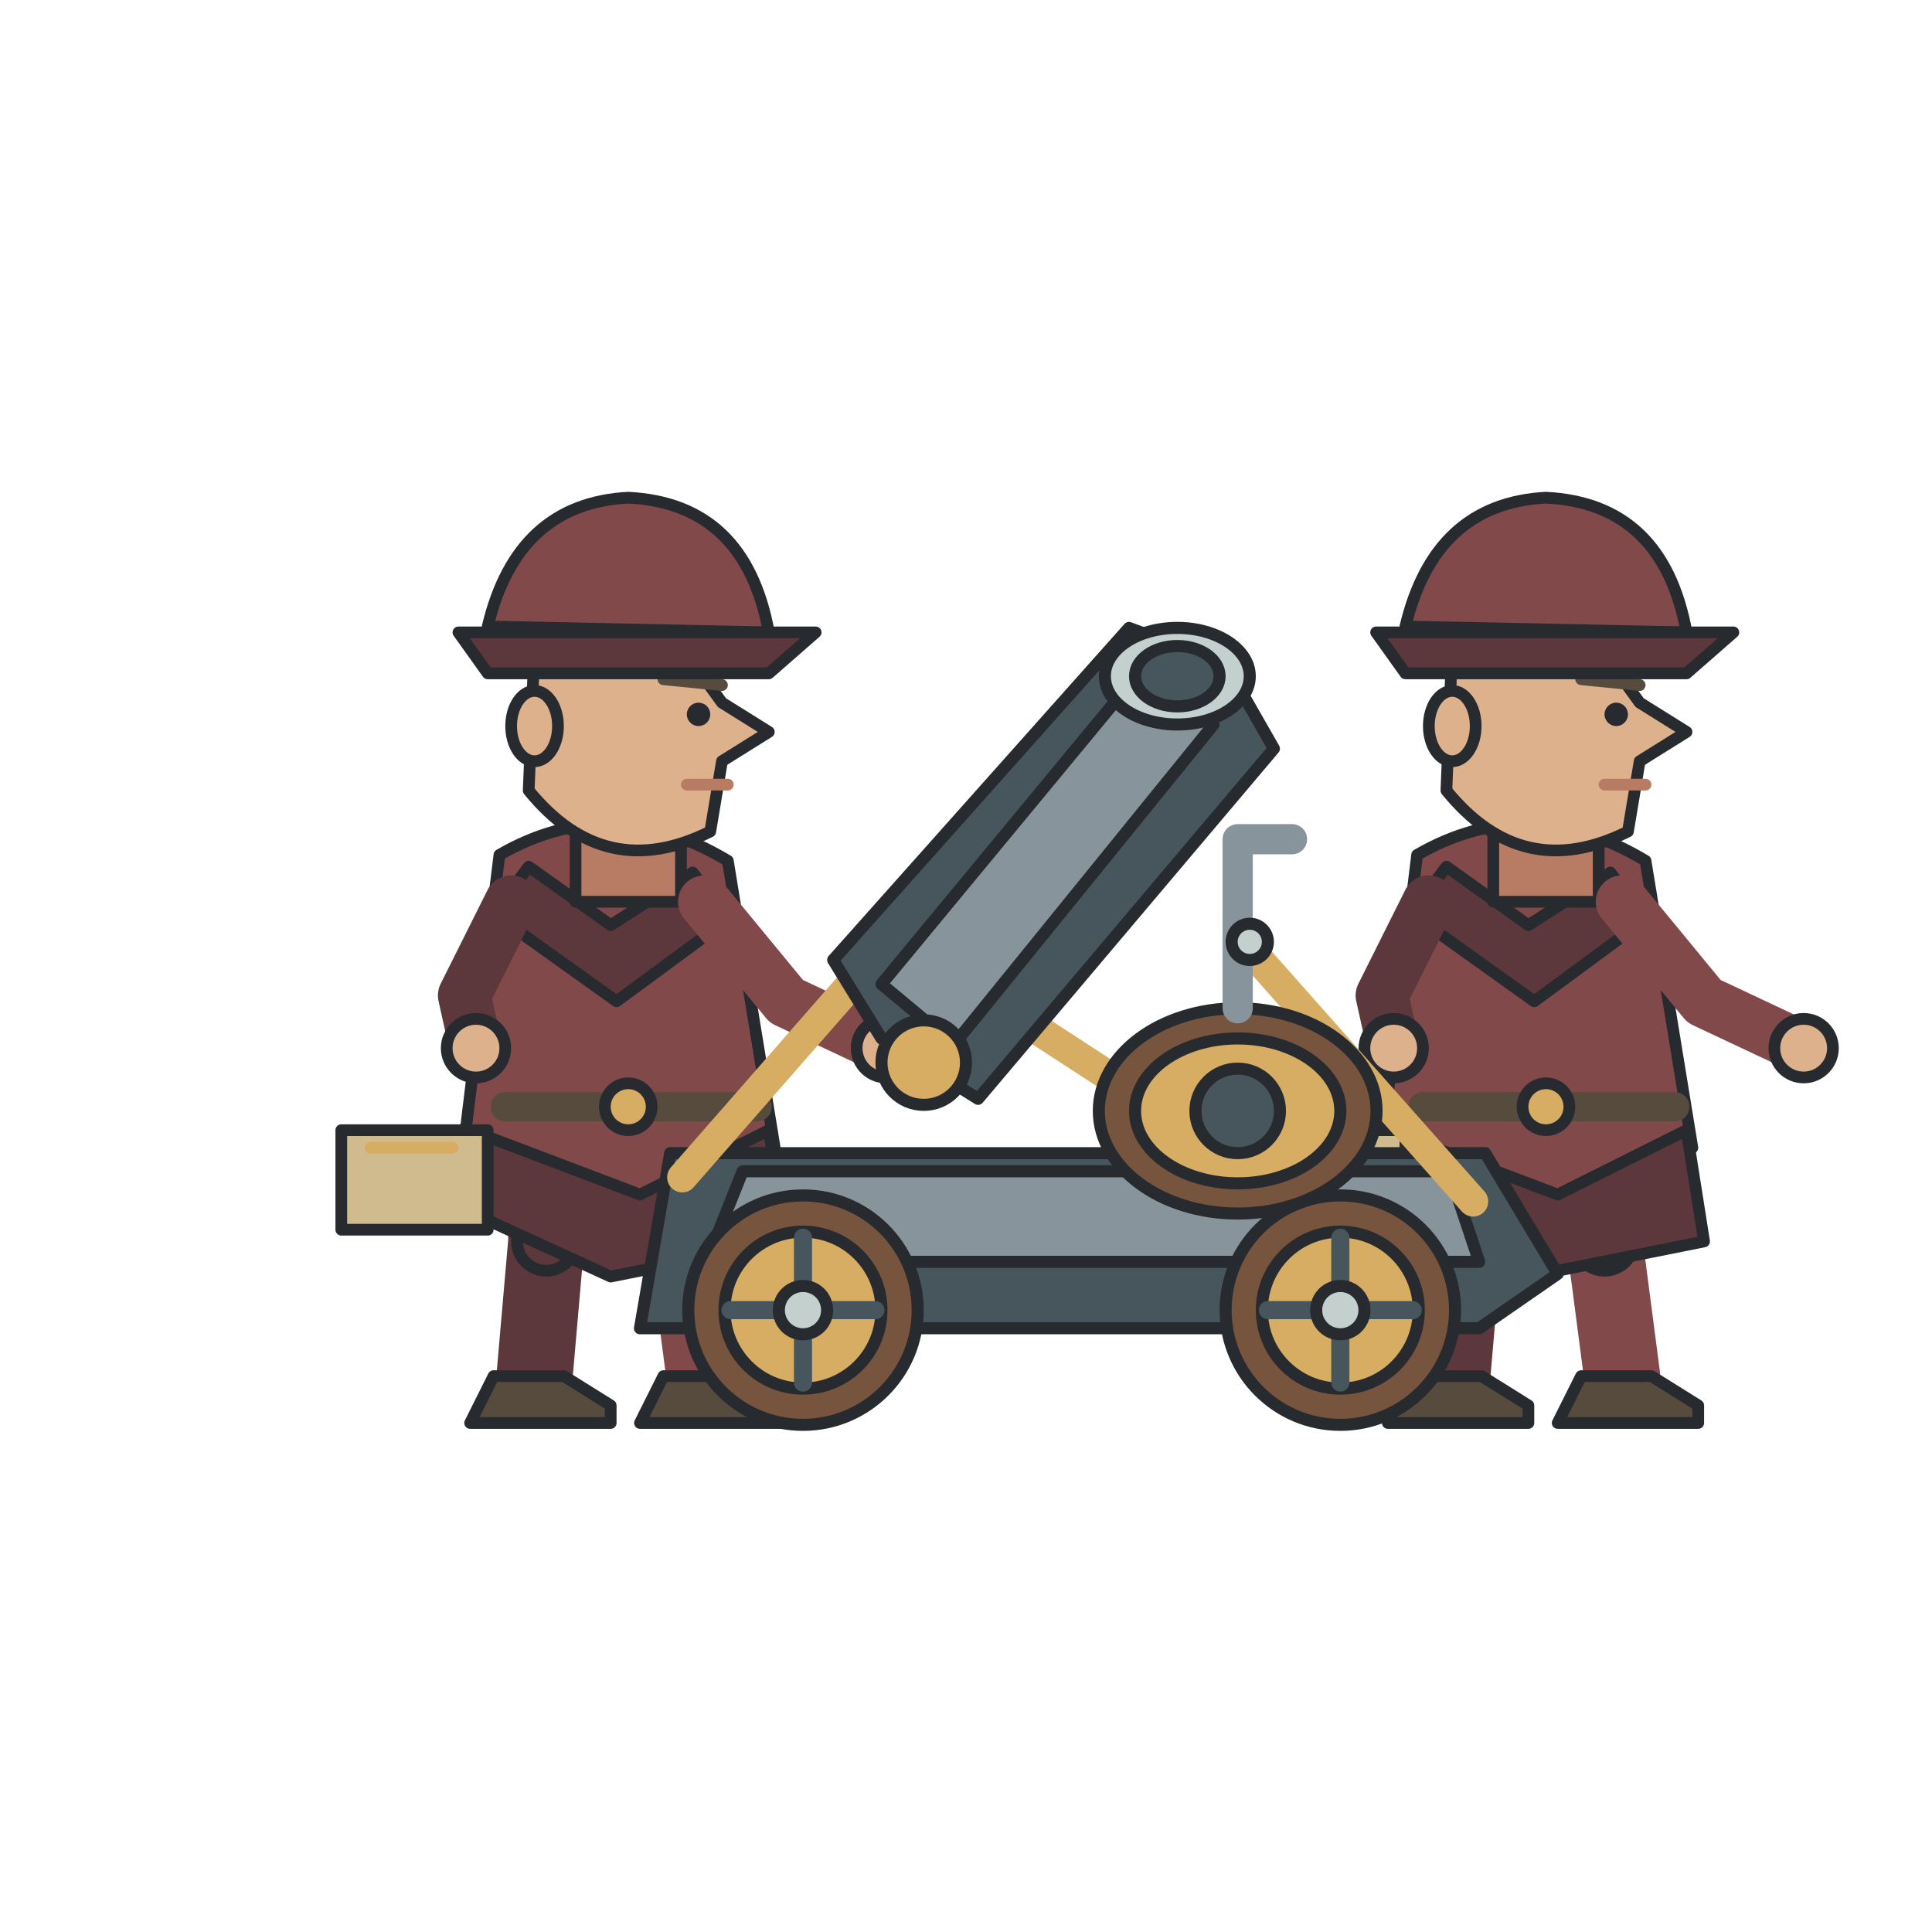
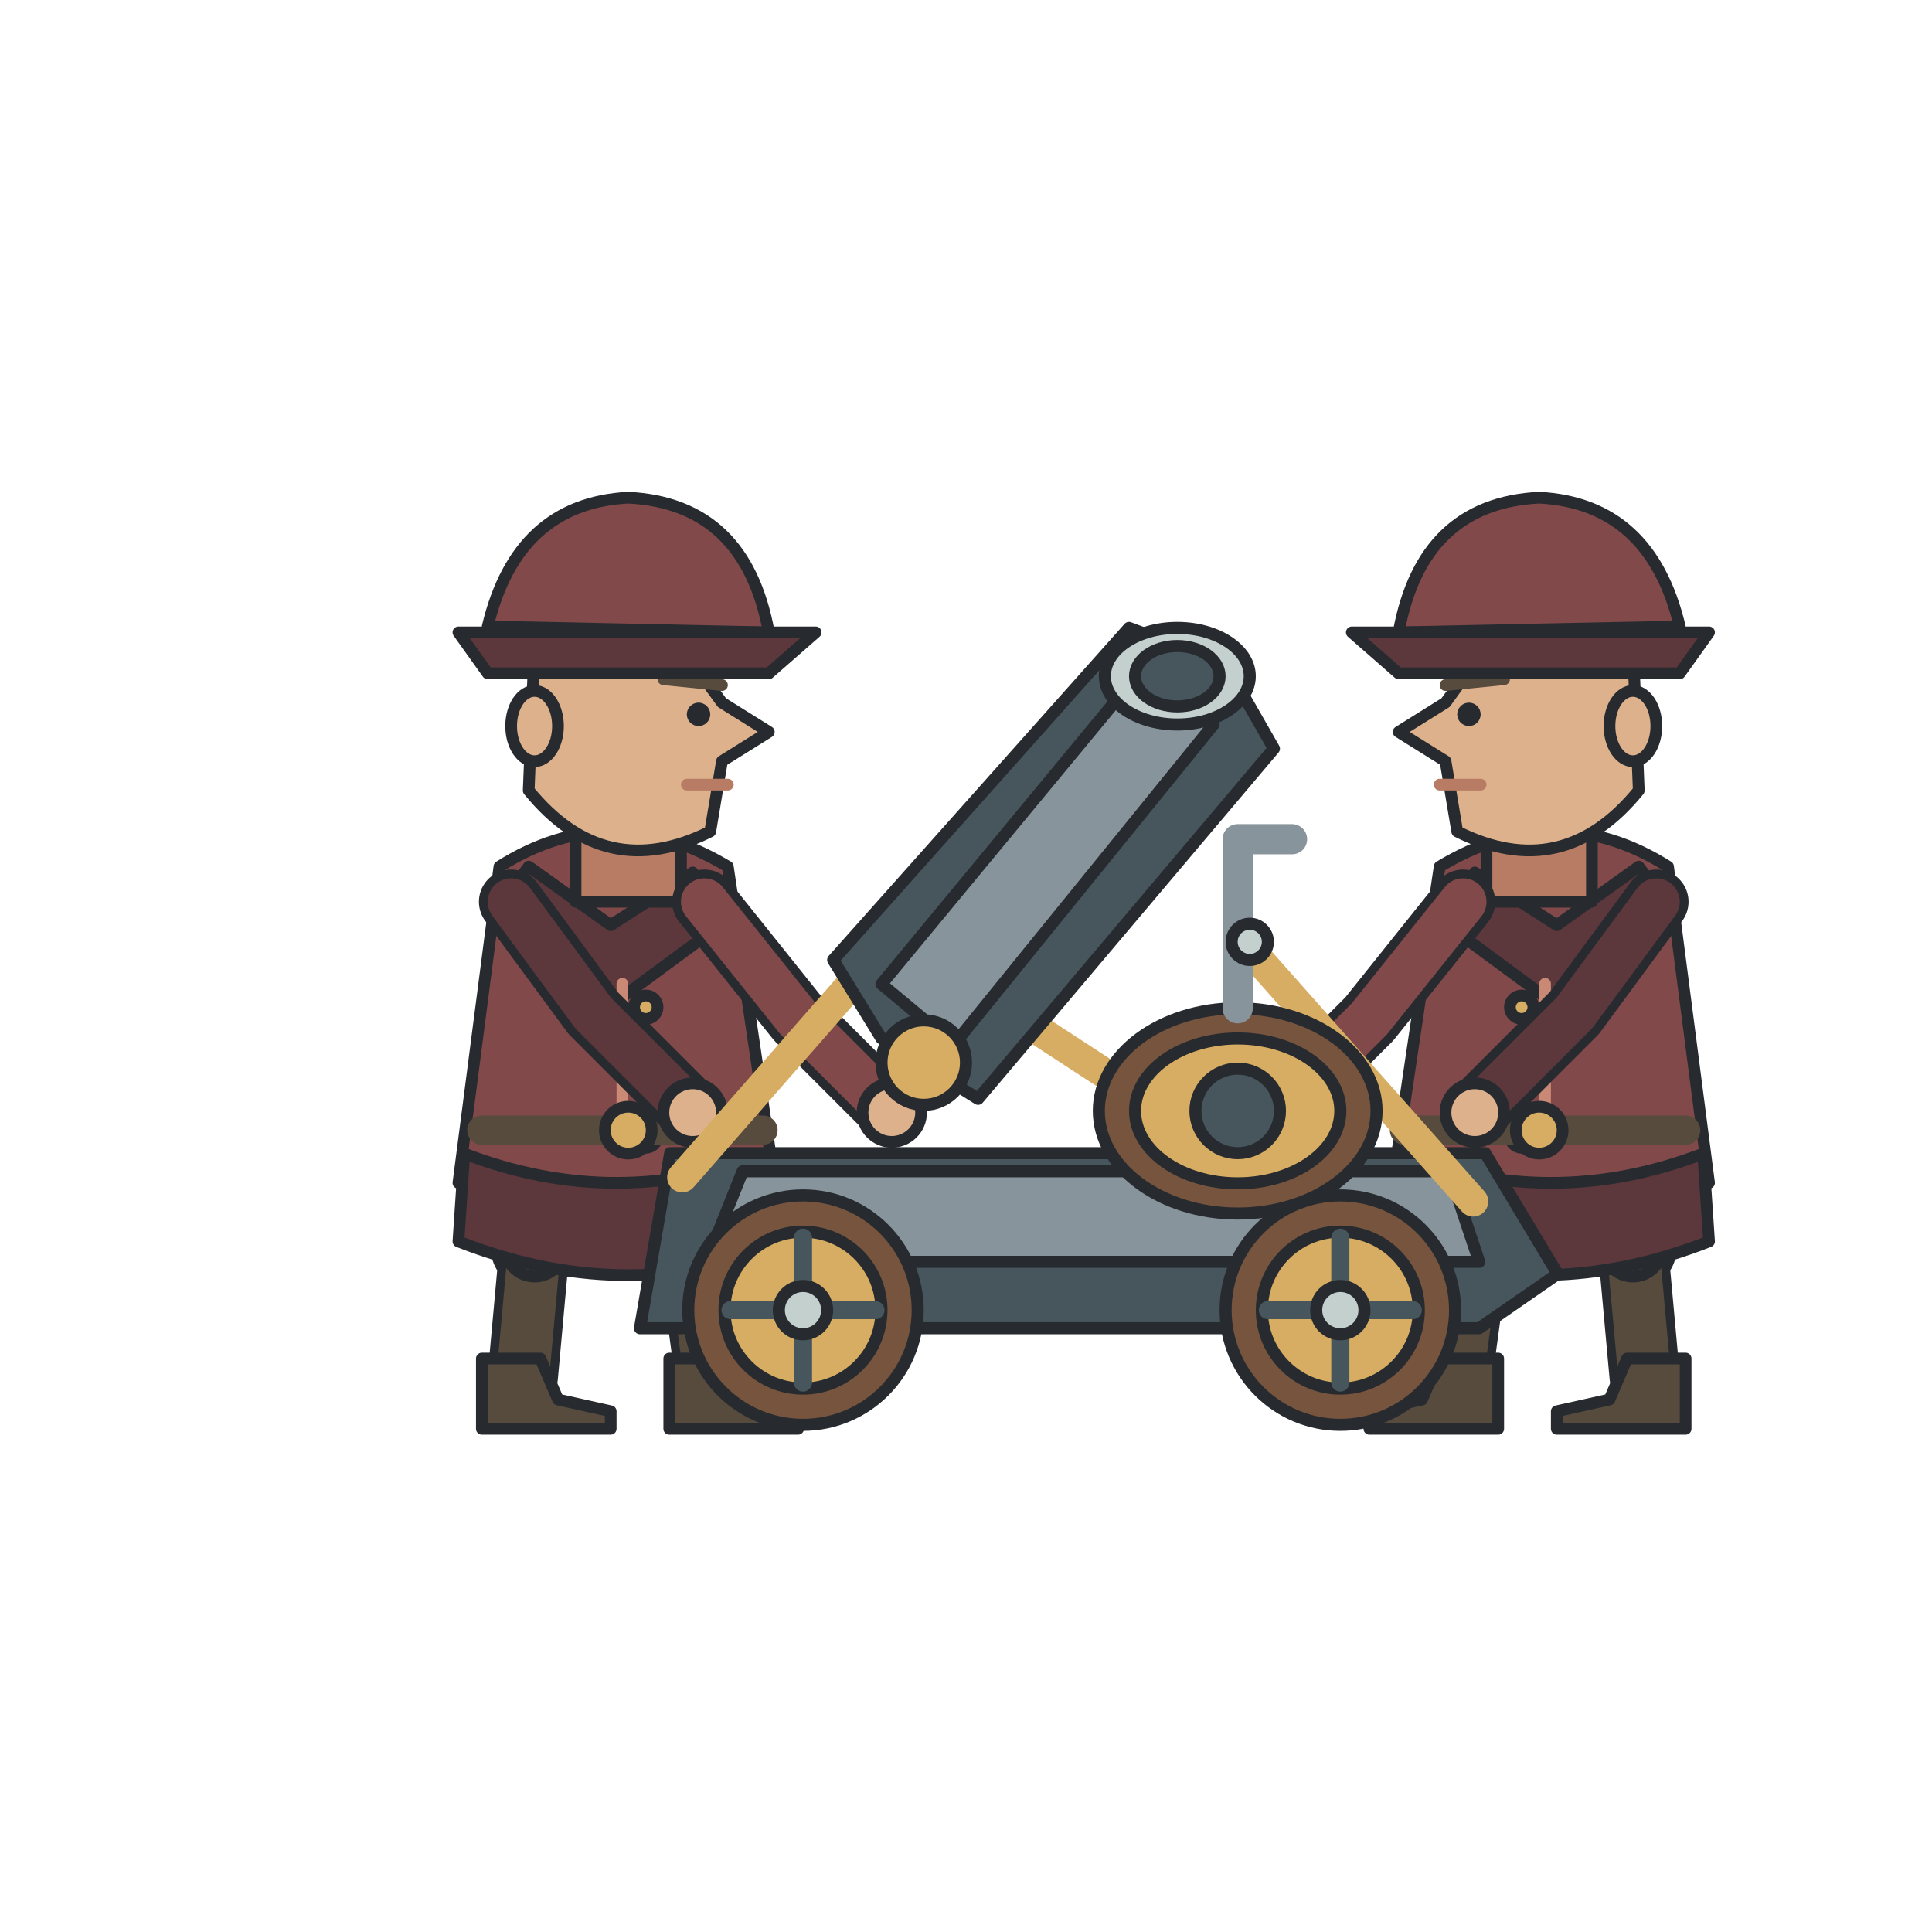
<svg xmlns="http://www.w3.org/2000/svg" width="192" height="192" viewBox="-64 0 320 192">
  <g transform="translate(-55 0) scale(.97)">
-     <g transform="scale(1)">
-       <path d="M84 123L84 146 82 169" fill="none" stroke="#5c373b" stroke-width="13" stroke-linejoin="round" stroke-linecap="round" />
-       <circle cx="84" cy="146" r="5" fill="#5c373b" stroke="#272b30" stroke-width="2" />
-       <path d="M75 169h12l8 5v3h-24z" fill="#574b3e" stroke="#272b30" stroke-width="2" stroke-linejoin="round" stroke-linecap="round" />
-       <path d="M108 123L108 146 111 169" fill="none" stroke="#82494a" stroke-width="13" stroke-linejoin="round" stroke-linecap="round" />
-       <circle cx="108" cy="146" r="5" fill="#82494a" stroke="#272b30" stroke-width="2" />
-       <path d="M104 169h12l8 5v3h-24z" fill="#574b3e" stroke="#272b30" stroke-width="2" stroke-linejoin="round" stroke-linecap="round" />
+     <path d="M87 124L82 147" fill="none" stroke="#272b30" stroke-width="15" stroke-linejoin="round" stroke-linecap="round" />
+     <path d="M87 124L82 147" fill="none" stroke="#5c373b" stroke-width="12" stroke-linejoin="round" stroke-linecap="round" />
+     <path d="M82 147L80 169" fill="none" stroke="#272b30" stroke-width="12" stroke-linejoin="round" stroke-linecap="round" />
+     <path d="M82 147L80 169" fill="none" stroke="#574b3e" stroke-width="9" stroke-linejoin="round" stroke-linecap="round" />
+     <circle cx="82" cy="147" r="5" fill="#5c373b" stroke="#272b30" stroke-width="2" />
+     <g transform="translate(80 176) rotate(0 0 0)">
+       <path d="M-7-10h10l3 7 9 2v3H-7z" fill="#574b3e" stroke="#272b30" stroke-width="2" stroke-linejoin="round" stroke-linecap="round" />
+     </g>
+     <path d="M104 124L109 147" fill="none" stroke="#272b30" stroke-width="15" stroke-linejoin="round" stroke-linecap="round" />
+     <path d="M104 124L109 147" fill="none" stroke="#82494a" stroke-width="12" stroke-linejoin="round" stroke-linecap="round" />
+     <path d="M109 147L112 169" fill="none" stroke="#272b30" stroke-width="12" stroke-linejoin="round" stroke-linecap="round" />
+     <path d="M109 147L112 169" fill="none" stroke="#574b3e" stroke-width="9" stroke-linejoin="round" stroke-linecap="round" />
+     <circle cx="109" cy="147" r="5" fill="#82494a" stroke="#272b30" stroke-width="2" />
+     <g transform="translate(112 176) rotate(0 0 0)">
+       <path d="M-7-10h10l3 7 9 2v3H-7z" fill="#574b3e" stroke="#272b30" stroke-width="2" stroke-linejoin="round" stroke-linecap="round" />
    </g>
    <g transform="translate(0 0)">
-       <path d="M76 80q19-11 39 1l8 49-23 15-30-16z" fill="#82494a" stroke="#272b30" stroke-width="2" stroke-linejoin="round" stroke-linecap="round" />
-       <path d="M71 127l29 11 22-11 3 19-30 6-24-11z" fill="#5c373b" stroke="#272b30" stroke-width="2" stroke-linejoin="round" stroke-linecap="round" />
+       <path d="M76 82q19-12 39 0l8 54q-22 11-54 0z" fill="#82494a" stroke="#272b30" stroke-width="2" stroke-linejoin="round" stroke-linecap="round" />
+       <path d="M70 131q26 10 52 0l2 16q-27 10-55-1z" fill="#5c373b" stroke="#272b30" stroke-width="2" stroke-linejoin="round" stroke-linecap="round" />
      <path d="M81 82l14 10 14-9 6 8-19 14-21-15z" fill="#5c373b" stroke="#272b30" stroke-width="2" stroke-linejoin="round" stroke-linecap="round" />
-       <path d="M77 123h43" fill="none" stroke="#574b3e" stroke-width="5" stroke-linejoin="round" stroke-linecap="round" />
-       <circle cx="98" cy="123" r="4" fill="#d6ad62" stroke="#272b30" stroke-width="2" />
+       <path d="M97 102v28" fill="none" stroke="#c98975" stroke-width="2" stroke-linejoin="round" stroke-linecap="round" />
+       <circle cx="101" cy="106" r="2" fill="#d6ad62" stroke="#272b30" stroke-width="2" />
+       <circle cx="101" cy="117" r="2" fill="#d6ad62" stroke="#272b30" stroke-width="2" />
+       <circle cx="101" cy="128" r="2" fill="#d6ad62" stroke="#272b30" stroke-width="2" />
+       <path d="M73 127h48" fill="none" stroke="#574b3e" stroke-width="5" stroke-linejoin="round" stroke-linecap="round" />
+       <circle cx="98" cy="127" r="4" fill="#d6ad62" stroke="#272b30" stroke-width="2" />
    </g>
    <g transform="translate(0 0)">
      <path d="M89 72h18v16H89z" fill="#b77c63" stroke="#272b30" stroke-width="2" stroke-linejoin="round" stroke-linecap="round" />
      <path d="M82 44q11-8 24-1l8 11 8 5-8 5-2 12q-18 9-31-7z" fill="#deb18d" stroke="#272b30" stroke-width="2" stroke-linejoin="round" stroke-linecap="round" />
      <ellipse cx="82" cy="58" rx="4" ry="6" fill="#deb18d" stroke="#272b30" stroke-width="2" />
      <path d="M104 50l10 1" fill="none" stroke="#574b3e" stroke-width="2" stroke-linejoin="round" stroke-linecap="round" />
      <ellipse cx="110" cy="56" rx="2" ry="2" fill="#272b30" stroke="none" stroke-width="2" />
      <path d="M108 68h7" fill="none" stroke="#b77c63" stroke-width="2" stroke-linejoin="round" stroke-linecap="round" />
      <path d="M74 41q5-21 24-22 20 1 24 23z" fill="#82494a" stroke="#272b30" stroke-width="2" stroke-linejoin="round" stroke-linecap="round" />
      <path d="M69 42h61l-8 7H74z" fill="#5c373b" stroke="#272b30" stroke-width="2" stroke-linejoin="round" stroke-linecap="round" />
    </g>
-     <path d="M78 88L70 104 72 113" fill="none" stroke="#5c373b" stroke-width="9" stroke-linejoin="round" stroke-linecap="round" />
-     <path d="M111 88L125 105 142 113" fill="none" stroke="#82494a" stroke-width="9" stroke-linejoin="round" stroke-linecap="round" />
-     <circle cx="72" cy="113" r="5" fill="#deb18d" stroke="#272b30" stroke-width="2" />
-     <circle cx="142" cy="113" r="5" fill="#deb18d" stroke="#272b30" stroke-width="2" />
-     <path d="M49 127h25v17H49z" fill="#cfbb8e" stroke="#272b30" stroke-width="2" stroke-linejoin="round" stroke-linecap="round" />
-     <path d="M54 130h14" fill="none" stroke="#d6ad62" stroke-width="2" stroke-linejoin="round" stroke-linecap="round" />
+     <path d="M78 88L92 107 109 124" fill="none" stroke="#272b30" stroke-width="11" stroke-linejoin="round" stroke-linecap="round" />
+     <path d="M78 88L92 107 109 124" fill="none" stroke="#5c373b" stroke-width="8" stroke-linejoin="round" stroke-linecap="round" />
+     <path d="M111 88L127 108 143 124" fill="none" stroke="#272b30" stroke-width="11" stroke-linejoin="round" stroke-linecap="round" />
+     <path d="M111 88L127 108 143 124" fill="none" stroke="#82494a" stroke-width="8" stroke-linejoin="round" stroke-linecap="round" />
+     <circle cx="109" cy="124" r="5" fill="#deb18d" stroke="#272b30" stroke-width="2" />
+     <circle cx="143" cy="124" r="5" fill="#deb18d" stroke="#272b30" stroke-width="2" />
  </g>
-   <g transform="translate(97 0) scale(.97)">
-     <g transform="scale(1)">
-       <path d="M84 123L84 146 82 169" fill="none" stroke="#5c373b" stroke-width="13" stroke-linejoin="round" stroke-linecap="round" />
-       <circle cx="84" cy="146" r="5" fill="#5c373b" stroke="#272b30" stroke-width="2" />
-       <path d="M75 169h12l8 5v3h-24z" fill="#574b3e" stroke="#272b30" stroke-width="2" stroke-linejoin="round" stroke-linecap="round" />
-       <path d="M108 123L108 146 111 169" fill="none" stroke="#82494a" stroke-width="13" stroke-linejoin="round" stroke-linecap="round" />
-       <circle cx="108" cy="146" r="5" fill="#82494a" stroke="#272b30" stroke-width="2" />
-       <path d="M104 169h12l8 5v3h-24z" fill="#574b3e" stroke="#272b30" stroke-width="2" stroke-linejoin="round" stroke-linecap="round" />
+   <g transform="translate(286 0) scale(-.97 .97)">
+     <path d="M87 124L82 147" fill="none" stroke="#272b30" stroke-width="15" stroke-linejoin="round" stroke-linecap="round" />
+     <path d="M87 124L82 147" fill="none" stroke="#5c373b" stroke-width="12" stroke-linejoin="round" stroke-linecap="round" />
+     <path d="M82 147L80 169" fill="none" stroke="#272b30" stroke-width="12" stroke-linejoin="round" stroke-linecap="round" />
+     <path d="M82 147L80 169" fill="none" stroke="#574b3e" stroke-width="9" stroke-linejoin="round" stroke-linecap="round" />
+     <circle cx="82" cy="147" r="5" fill="#5c373b" stroke="#272b30" stroke-width="2" />
+     <g transform="translate(80 176) rotate(0 0 0)">
+       <path d="M-7-10h10l3 7 9 2v3H-7z" fill="#574b3e" stroke="#272b30" stroke-width="2" stroke-linejoin="round" stroke-linecap="round" />
+     </g>
+     <path d="M104 124L109 147" fill="none" stroke="#272b30" stroke-width="15" stroke-linejoin="round" stroke-linecap="round" />
+     <path d="M104 124L109 147" fill="none" stroke="#82494a" stroke-width="12" stroke-linejoin="round" stroke-linecap="round" />
+     <path d="M109 147L112 169" fill="none" stroke="#272b30" stroke-width="12" stroke-linejoin="round" stroke-linecap="round" />
+     <path d="M109 147L112 169" fill="none" stroke="#574b3e" stroke-width="9" stroke-linejoin="round" stroke-linecap="round" />
+     <circle cx="109" cy="147" r="5" fill="#82494a" stroke="#272b30" stroke-width="2" />
+     <g transform="translate(112 176) rotate(0 0 0)">
+       <path d="M-7-10h10l3 7 9 2v3H-7z" fill="#574b3e" stroke="#272b30" stroke-width="2" stroke-linejoin="round" stroke-linecap="round" />
    </g>
    <g transform="translate(0 0)">
-       <path d="M76 80q19-11 39 1l8 49-23 15-30-16z" fill="#82494a" stroke="#272b30" stroke-width="2" stroke-linejoin="round" stroke-linecap="round" />
-       <path d="M71 127l29 11 22-11 3 19-30 6-24-11z" fill="#5c373b" stroke="#272b30" stroke-width="2" stroke-linejoin="round" stroke-linecap="round" />
+       <path d="M76 82q19-12 39 0l8 54q-22 11-54 0z" fill="#82494a" stroke="#272b30" stroke-width="2" stroke-linejoin="round" stroke-linecap="round" />
+       <path d="M70 131q26 10 52 0l2 16q-27 10-55-1z" fill="#5c373b" stroke="#272b30" stroke-width="2" stroke-linejoin="round" stroke-linecap="round" />
      <path d="M81 82l14 10 14-9 6 8-19 14-21-15z" fill="#5c373b" stroke="#272b30" stroke-width="2" stroke-linejoin="round" stroke-linecap="round" />
-       <path d="M77 123h43" fill="none" stroke="#574b3e" stroke-width="5" stroke-linejoin="round" stroke-linecap="round" />
-       <circle cx="98" cy="123" r="4" fill="#d6ad62" stroke="#272b30" stroke-width="2" />
+       <path d="M97 102v28" fill="none" stroke="#c98975" stroke-width="2" stroke-linejoin="round" stroke-linecap="round" />
+       <circle cx="101" cy="106" r="2" fill="#d6ad62" stroke="#272b30" stroke-width="2" />
+       <circle cx="101" cy="117" r="2" fill="#d6ad62" stroke="#272b30" stroke-width="2" />
+       <circle cx="101" cy="128" r="2" fill="#d6ad62" stroke="#272b30" stroke-width="2" />
+       <path d="M73 127h48" fill="none" stroke="#574b3e" stroke-width="5" stroke-linejoin="round" stroke-linecap="round" />
+       <circle cx="98" cy="127" r="4" fill="#d6ad62" stroke="#272b30" stroke-width="2" />
    </g>
    <g transform="translate(0 0)">
      <path d="M89 72h18v16H89z" fill="#b77c63" stroke="#272b30" stroke-width="2" stroke-linejoin="round" stroke-linecap="round" />
      <path d="M82 44q11-8 24-1l8 11 8 5-8 5-2 12q-18 9-31-7z" fill="#deb18d" stroke="#272b30" stroke-width="2" stroke-linejoin="round" stroke-linecap="round" />
      <ellipse cx="82" cy="58" rx="4" ry="6" fill="#deb18d" stroke="#272b30" stroke-width="2" />
      <path d="M104 50l10 1" fill="none" stroke="#574b3e" stroke-width="2" stroke-linejoin="round" stroke-linecap="round" />
      <ellipse cx="110" cy="56" rx="2" ry="2" fill="#272b30" stroke="none" stroke-width="2" />
      <path d="M108 68h7" fill="none" stroke="#b77c63" stroke-width="2" stroke-linejoin="round" stroke-linecap="round" />
      <path d="M74 41q5-21 24-22 20 1 24 23z" fill="#82494a" stroke="#272b30" stroke-width="2" stroke-linejoin="round" stroke-linecap="round" />
      <path d="M69 42h61l-8 7H74z" fill="#5c373b" stroke="#272b30" stroke-width="2" stroke-linejoin="round" stroke-linecap="round" />
    </g>
-     <path d="M78 88L70 104 72 113" fill="none" stroke="#5c373b" stroke-width="9" stroke-linejoin="round" stroke-linecap="round" />
-     <path d="M111 88L125 105 142 113" fill="none" stroke="#82494a" stroke-width="9" stroke-linejoin="round" stroke-linecap="round" />
-     <circle cx="72" cy="113" r="5" fill="#deb18d" stroke="#272b30" stroke-width="2" />
-     <circle cx="142" cy="113" r="5" fill="#deb18d" stroke="#272b30" stroke-width="2" />
-     <path d="M49 127h25v17H49z" fill="#cfbb8e" stroke="#272b30" stroke-width="2" stroke-linejoin="round" stroke-linecap="round" />
-     <path d="M54 130h14" fill="none" stroke="#d6ad62" stroke-width="2" stroke-linejoin="round" stroke-linecap="round" />
+     <path d="M78 88L92 107 109 124" fill="none" stroke="#272b30" stroke-width="11" stroke-linejoin="round" stroke-linecap="round" />
+     <path d="M78 88L92 107 109 124" fill="none" stroke="#5c373b" stroke-width="8" stroke-linejoin="round" stroke-linecap="round" />
+     <path d="M111 88L127 108 143 124" fill="none" stroke="#272b30" stroke-width="11" stroke-linejoin="round" stroke-linecap="round" />
+     <path d="M111 88L127 108 143 124" fill="none" stroke="#82494a" stroke-width="8" stroke-linejoin="round" stroke-linecap="round" />
+     <circle cx="109" cy="124" r="5" fill="#deb18d" stroke="#272b30" stroke-width="2" />
+     <circle cx="143" cy="124" r="5" fill="#deb18d" stroke="#272b30" stroke-width="2" />
  </g>
  <path d="M47 127h135l12 20-13 9H42z" fill="#46565c" stroke="#272b30" stroke-width="2" stroke-linejoin="round" stroke-linecap="round" />
  <path d="M59 130h117l5 15H53z" fill="#87949b" stroke="#272b30" stroke-width="2" stroke-linejoin="round" stroke-linecap="round" />
  <path d="M49 131L84 91 150 134M180 135l-39-44" fill="none" stroke="#d6ad62" stroke-width="5" stroke-linejoin="round" stroke-linecap="round" />
  <circle cx="69" cy="153" r="19" fill="#77543d" stroke="#272b30" stroke-width="2" />
  <circle cx="69" cy="153" r="13" fill="#d6ad62" stroke="#272b30" stroke-width="2" />
  <path d="M57 153h24M69 141v24" fill="none" stroke="#46565c" stroke-width="3" stroke-linejoin="round" stroke-linecap="round" />
  <circle cx="69" cy="153" r="4" fill="#c4d0cd" stroke="#272b30" stroke-width="2" />
  <circle cx="158" cy="153" r="19" fill="#77543d" stroke="#272b30" stroke-width="2" />
  <circle cx="158" cy="153" r="13" fill="#d6ad62" stroke="#272b30" stroke-width="2" />
  <path d="M146 153h24M158 141v24" fill="none" stroke="#46565c" stroke-width="3" stroke-linejoin="round" stroke-linecap="round" />
  <circle cx="158" cy="153" r="4" fill="#c4d0cd" stroke="#272b30" stroke-width="2" />
  <ellipse cx="141" cy="120" rx="23" ry="17" fill="#77543d" stroke="#272b30" stroke-width="2" />
  <ellipse cx="141" cy="120" rx="17" ry="12" fill="#d6ad62" stroke="#272b30" stroke-width="2" />
  <circle cx="141" cy="120" r="7" fill="#46565c" stroke="#272b30" stroke-width="2" />
  <path d="M141 103V75M141 75h9" fill="none" stroke="#87949b" stroke-width="5" stroke-linejoin="round" stroke-linecap="round" />
  <circle cx="143" cy="92" r="3" fill="#c4d0cd" stroke="#272b30" stroke-width="2" />
  <g transform="translate(0 0)">
    <path d="M82 108l-8-13 49-55 16 6 8 14-49 58z" fill="#46565c" stroke="#272b30" stroke-width="2" stroke-linejoin="round" stroke-linecap="round" />
    <path d="M82 99l43-52 12 9-43 53z" fill="#87949b" stroke="#272b30" stroke-width="2" stroke-linejoin="round" stroke-linecap="round" />
    <ellipse cx="131" cy="48" rx="12" ry="8" fill="#c4d0cd" stroke="#272b30" stroke-width="2" />
    <ellipse cx="131" cy="48" rx="7" ry="5" fill="#46565c" stroke="#272b30" stroke-width="2" />
    <circle cx="89" cy="112" r="7" fill="#d6ad62" stroke="#272b30" stroke-width="2" />
  </g>
</svg>
